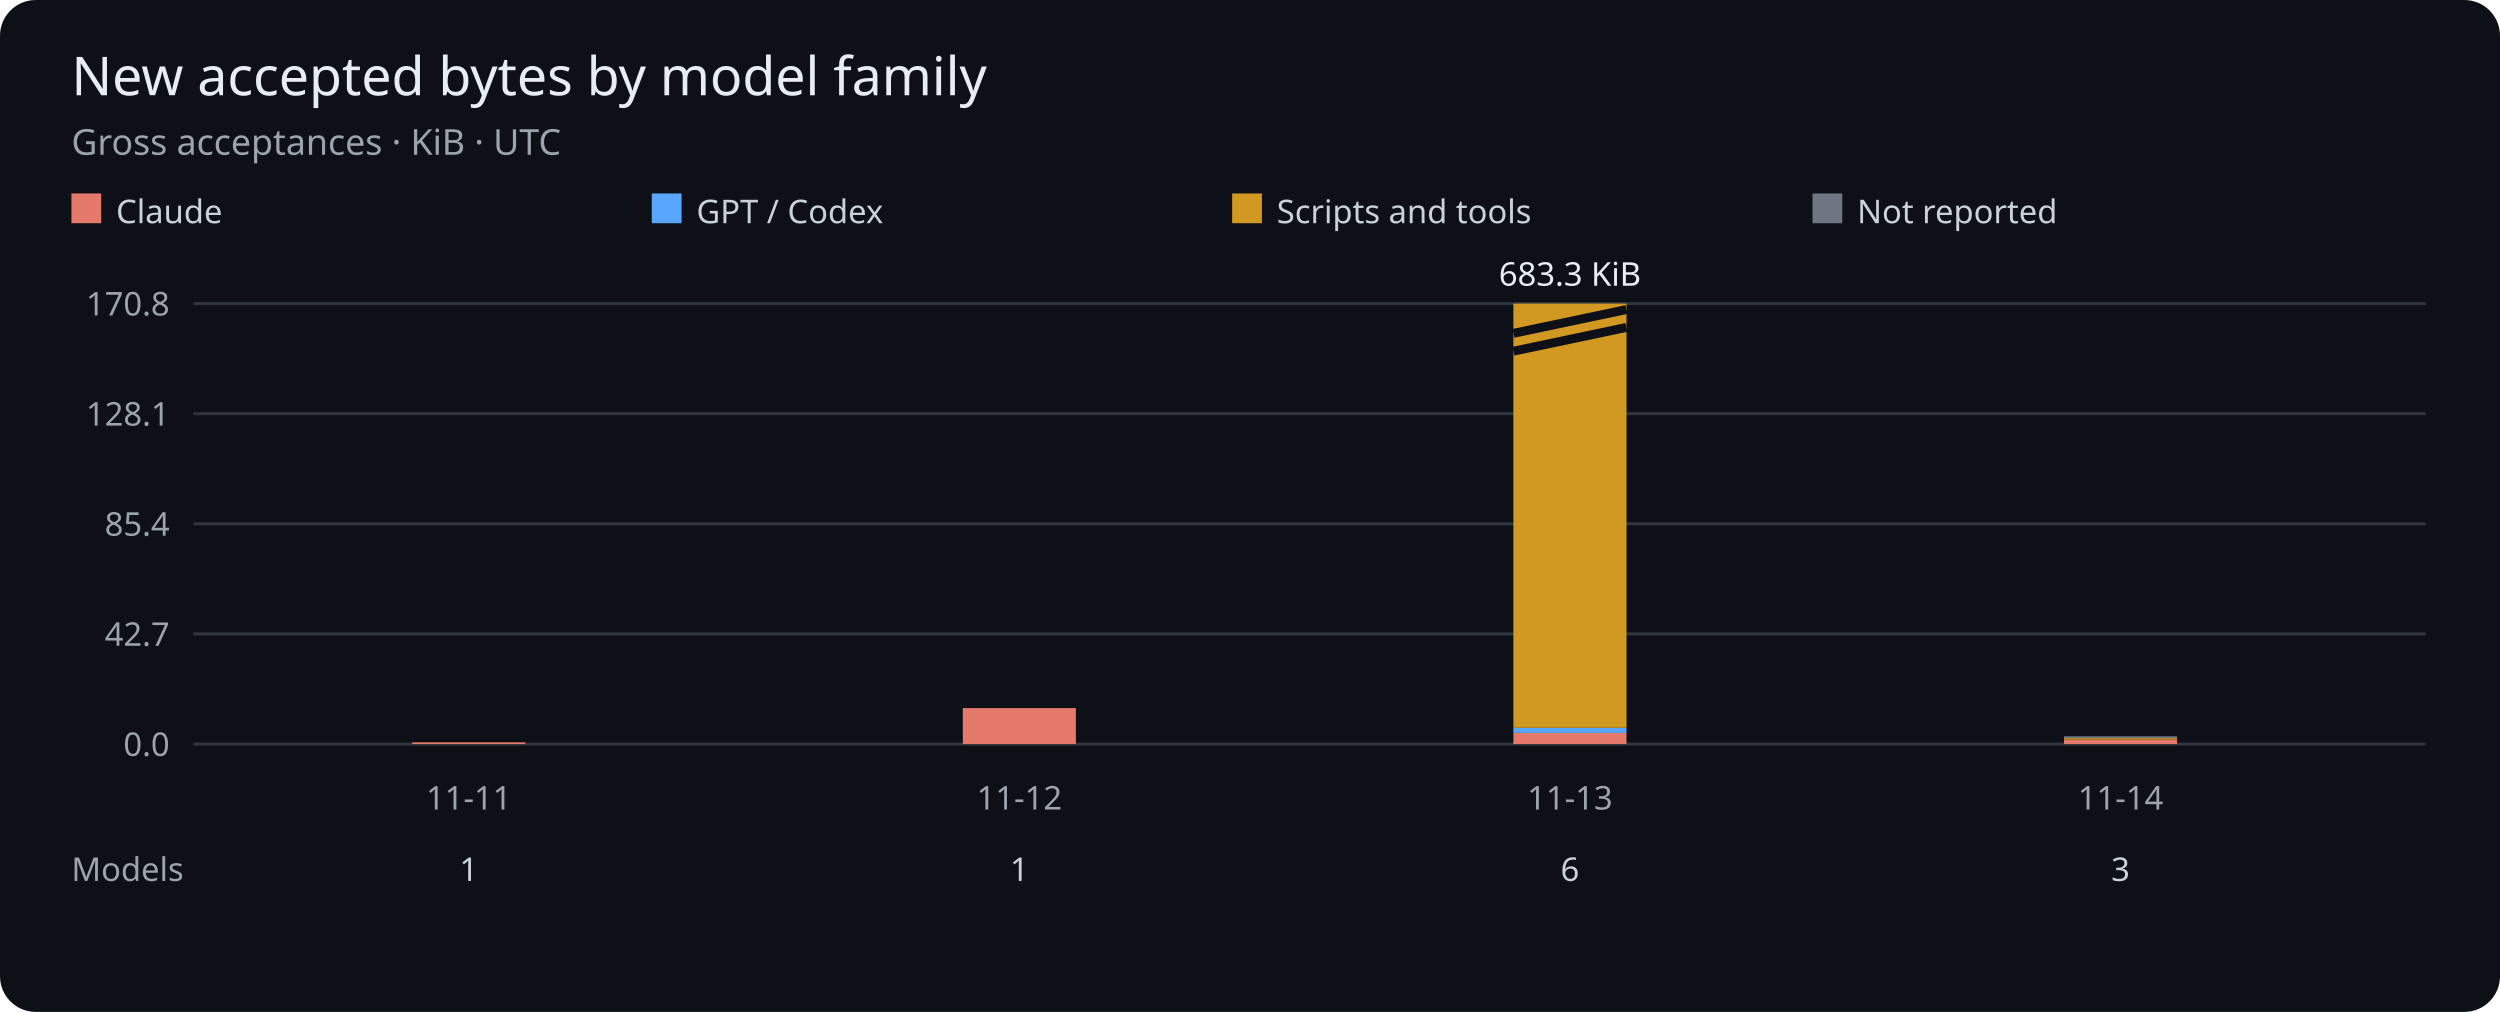
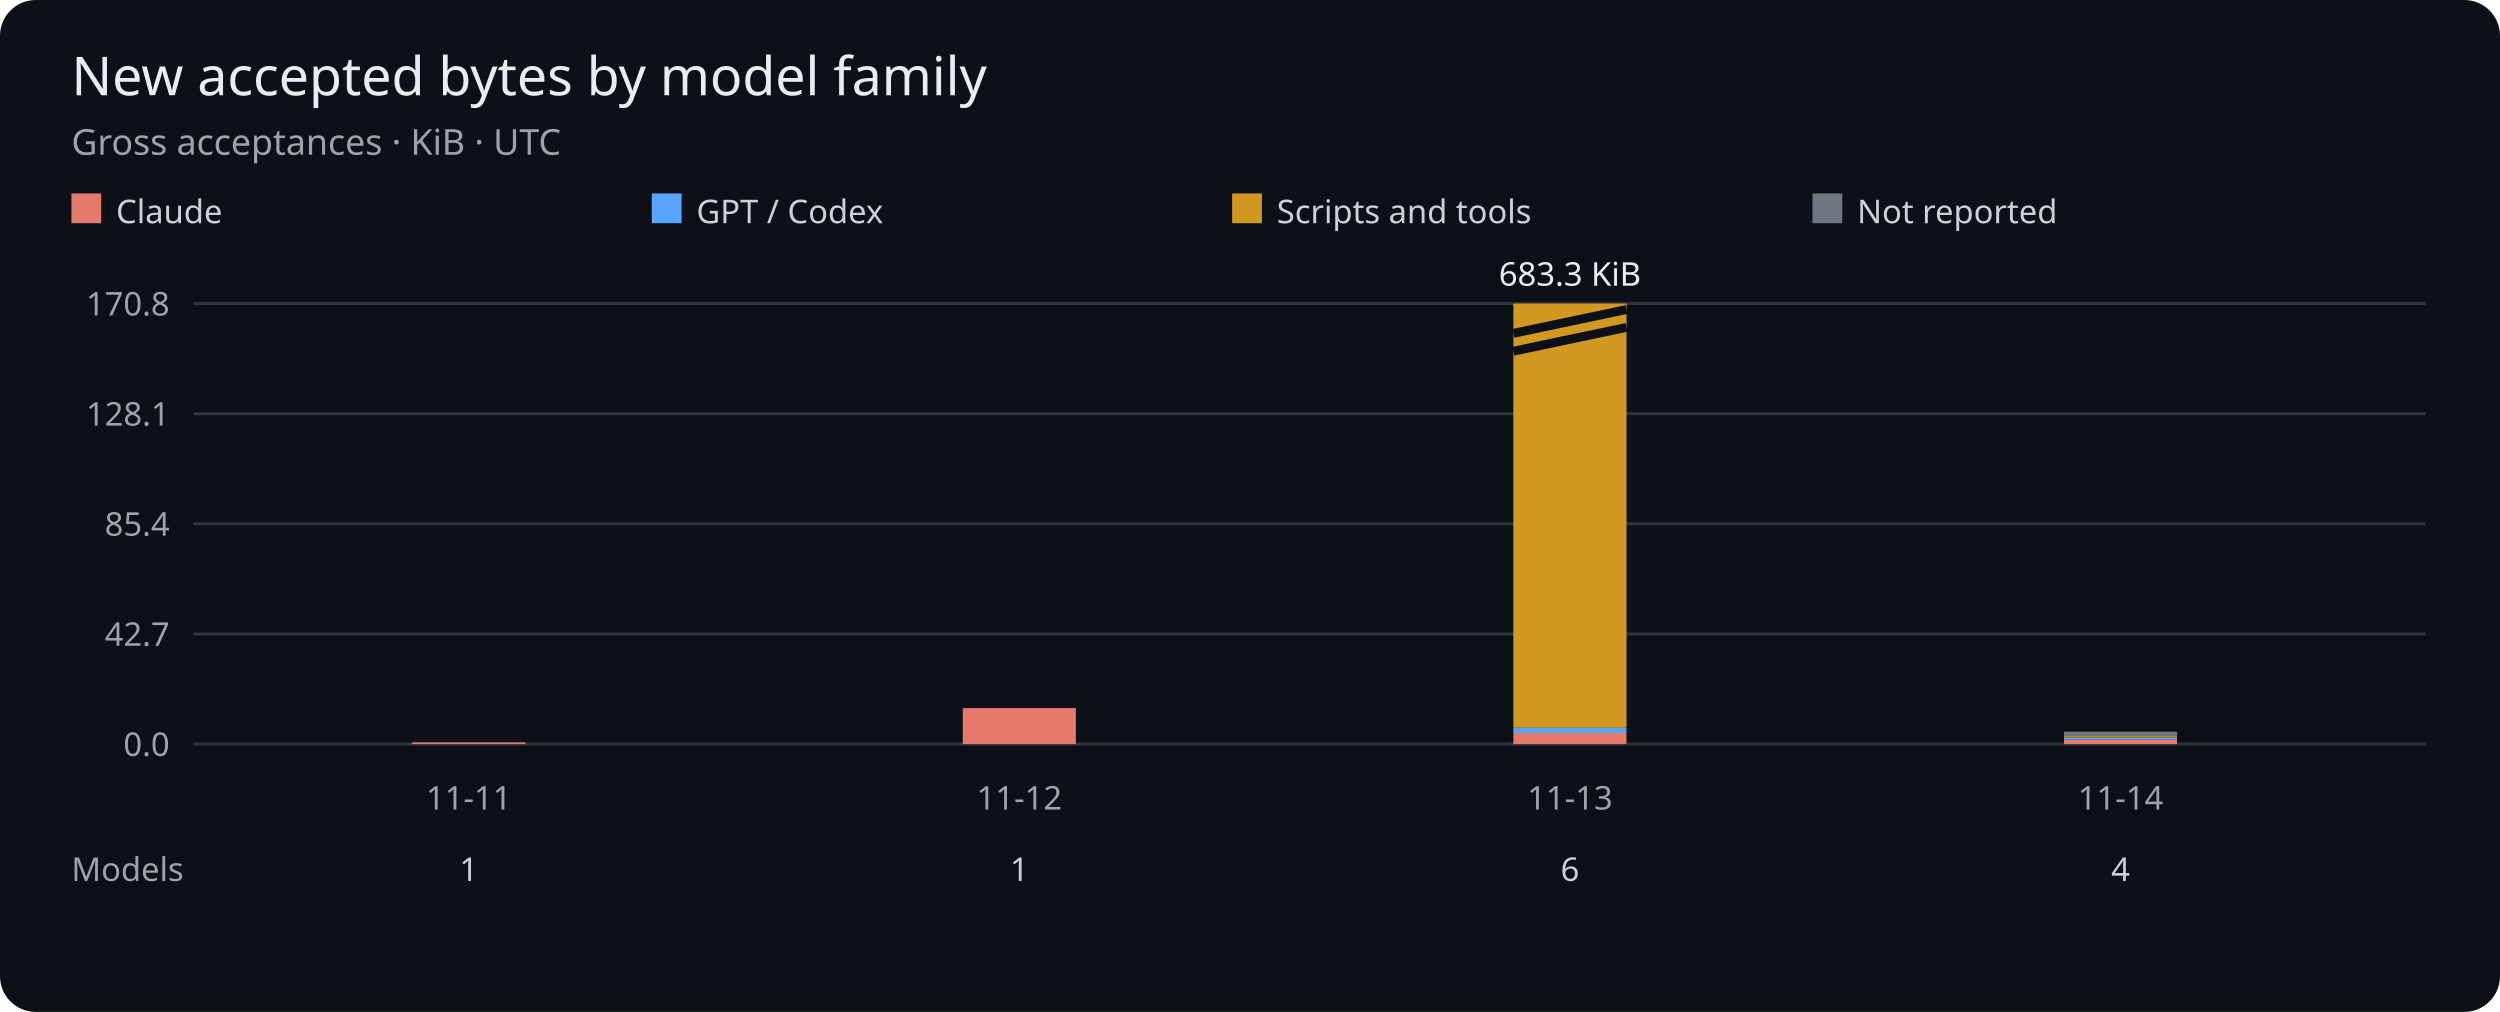
<svg xmlns="http://www.w3.org/2000/svg" viewBox="0 0 840 340" role="img" aria-label="Gross accepted bytes per UTC day by model family">
  <rect width="840" height="340" rx="12" fill="#0d1117" />
  <g font-family="sans-serif">
    <text x="24" y="32" fill="#e6edf3" font-size="18">New accepted bytes by model family</text>
    <text x="24" y="52" fill="#9ba3ad" font-size="12">Gross acceptances · KiB · UTC</text>
    <rect x="24" y="65" width="10" height="10" fill="#e5796b" />
    <text x="39" y="75" fill="#c9d1d9" font-size="11">Claude</text>
    <rect x="219" y="65" width="10" height="10" fill="#58a6ff" />
    <text x="234" y="75" fill="#c9d1d9" font-size="11">GPT / Codex</text>
    <rect x="414" y="65" width="10" height="10" fill="#d29922" />
    <text x="429" y="75" fill="#c9d1d9" font-size="11">Scripts and tools</text>
    <rect x="609" y="65" width="10" height="10" fill="#6e7681" />
    <text x="624" y="75" fill="#c9d1d9" font-size="11">Not reported</text>
    <path d="M65 250H815" stroke="#30363d" />
    <text x="57" y="254" fill="#9ba3ad" font-size="11" text-anchor="end">0.0</text>
    <path d="M65 213H815" stroke="#30363d" />
    <text x="57" y="217" fill="#9ba3ad" font-size="11" text-anchor="end">42.7</text>
    <path d="M65 176H815" stroke="#30363d" />
    <text x="57" y="180" fill="#9ba3ad" font-size="11" text-anchor="end">85.4</text>
    <path d="M65 139H815" stroke="#30363d" />
    <text x="57" y="143" fill="#9ba3ad" font-size="11" text-anchor="end">128.1</text>
    <path d="M65 102H815" stroke="#30363d" />
    <text x="57" y="106" fill="#9ba3ad" font-size="11" text-anchor="end">170.8</text>
    <rect x="138.50" y="249.43" width="38.00" height="0.57" fill="#e5796b" />
    <text x="157.50" y="272" fill="#9ba3ad" font-size="11" text-anchor="middle">11-11</text>
    <text x="157.50" y="296" fill="#c9d1d9" font-size="11" text-anchor="middle">1</text>
    <rect x="323.50" y="237.92" width="38.00" height="12.08" fill="#e5796b" />
    <text x="342.50" y="272" fill="#9ba3ad" font-size="11" text-anchor="middle">11-12</text>
    <text x="342.50" y="296" fill="#c9d1d9" font-size="11" text-anchor="middle">1</text>
    <rect x="508.50" y="246.28" width="38.00" height="3.72" fill="#e5796b" />
    <rect x="508.50" y="244.53" width="38.00" height="1.74" fill="#58a6ff" />
    <rect x="508.50" y="102.00" width="38.00" height="142.53" fill="#d29922" />
    <path d="M508.50 112 l38.00 -8 M508.50 118 l38.00 -8" stroke="#0d1117" stroke-width="3" />
    <text x="527.50" y="96" fill="#e6edf3" font-size="11" text-anchor="middle">683.3 KiB</text>
    <text x="527.50" y="272" fill="#9ba3ad" font-size="11" text-anchor="middle">11-13</text>
    <text x="527.50" y="296" fill="#c9d1d9" font-size="11" text-anchor="middle">6</text>
-     <rect x="693.50" y="248.54" width="38.00" height="1.46" fill="#e5796b" />
-     <rect x="693.50" y="248.52" width="38.00" height="0.02" fill="#58a6ff" />
-     <rect x="693.50" y="248.00" width="38.00" height="0.52" fill="#d29922" />
-     <rect x="693.50" y="247.39" width="38.00" height="0.60" fill="#6e7681" />
+     <rect x="693.50" y="248.48" width="38.00" height="1.52" fill="#e5796b" />
+     <rect x="693.50" y="247.87" width="38.00" height="0.62" fill="#58a6ff" />
+     <rect x="693.50" y="247.34" width="38.00" height="0.52" fill="#d29922" />
+     <rect x="693.50" y="245.85" width="38.00" height="1.50" fill="#6e7681" />
    <text x="712.50" y="272" fill="#9ba3ad" font-size="11" text-anchor="middle">11-14</text>
-     <text x="712.50" y="296" fill="#c9d1d9" font-size="11" text-anchor="middle">3</text>
+     <text x="712.50" y="296" fill="#c9d1d9" font-size="11" text-anchor="middle">4</text>
    <text x="24" y="296" fill="#9ba3ad" font-size="11">Models</text>
  </g>
</svg>
